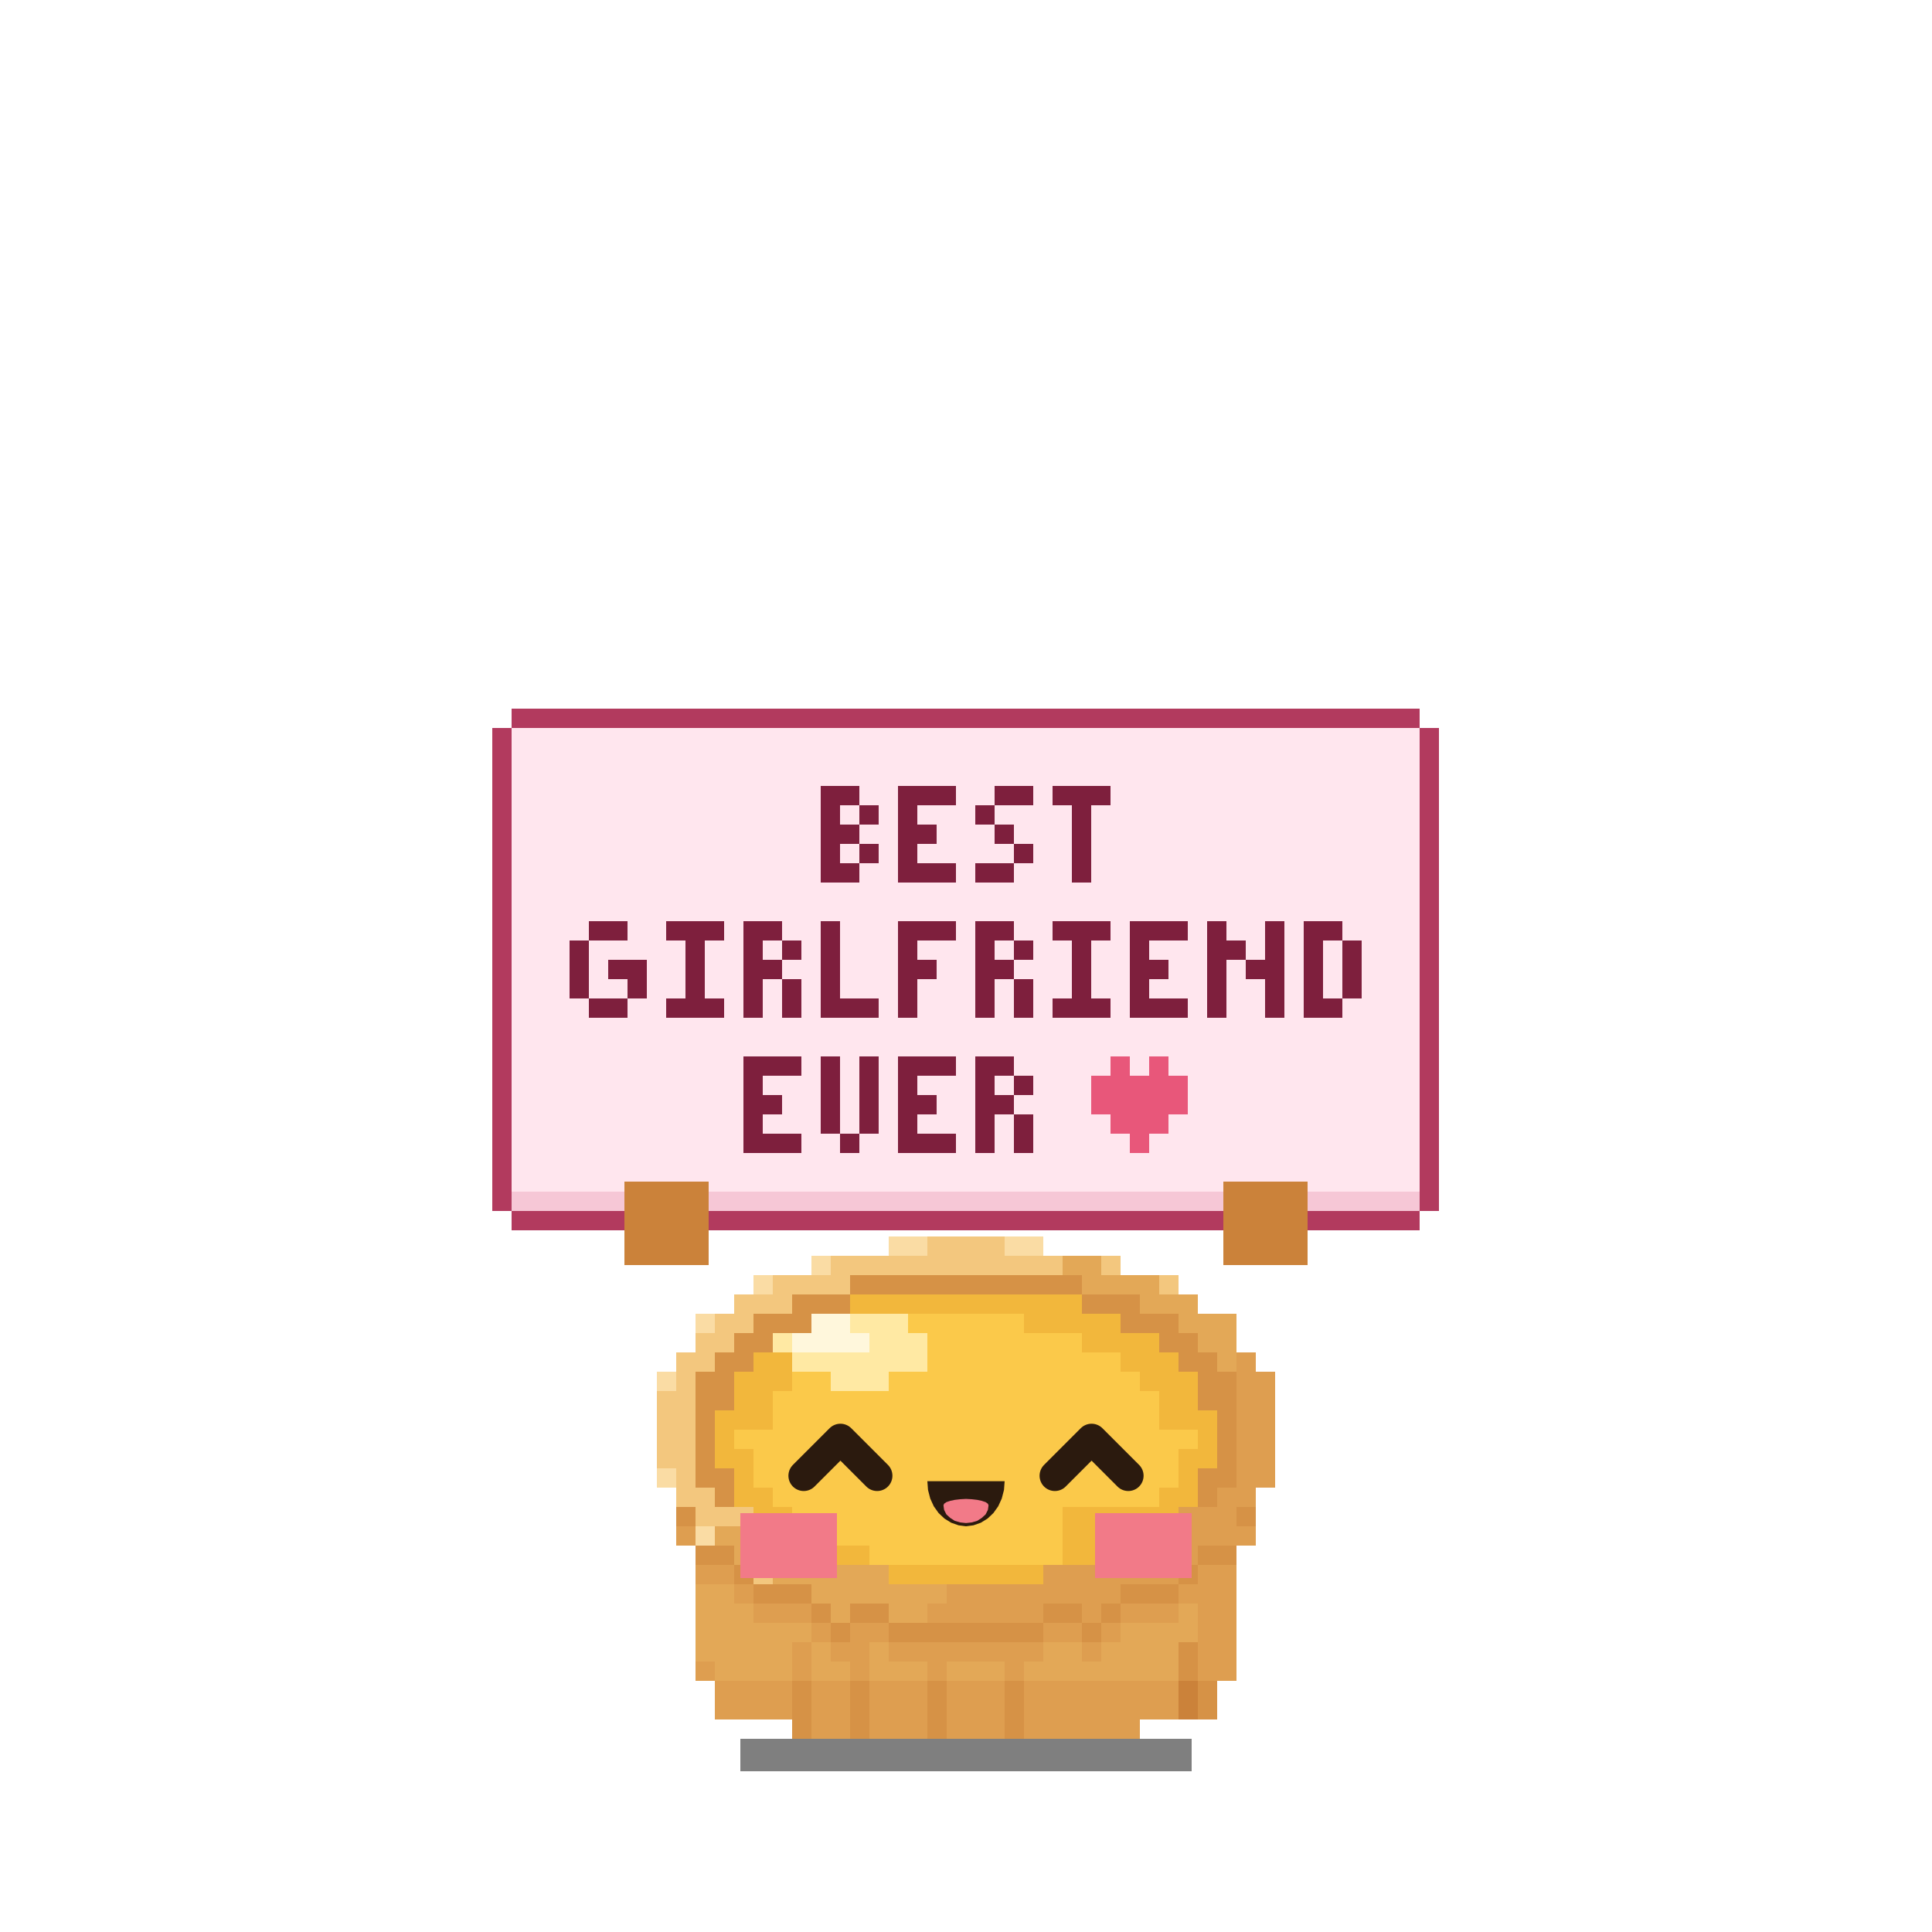
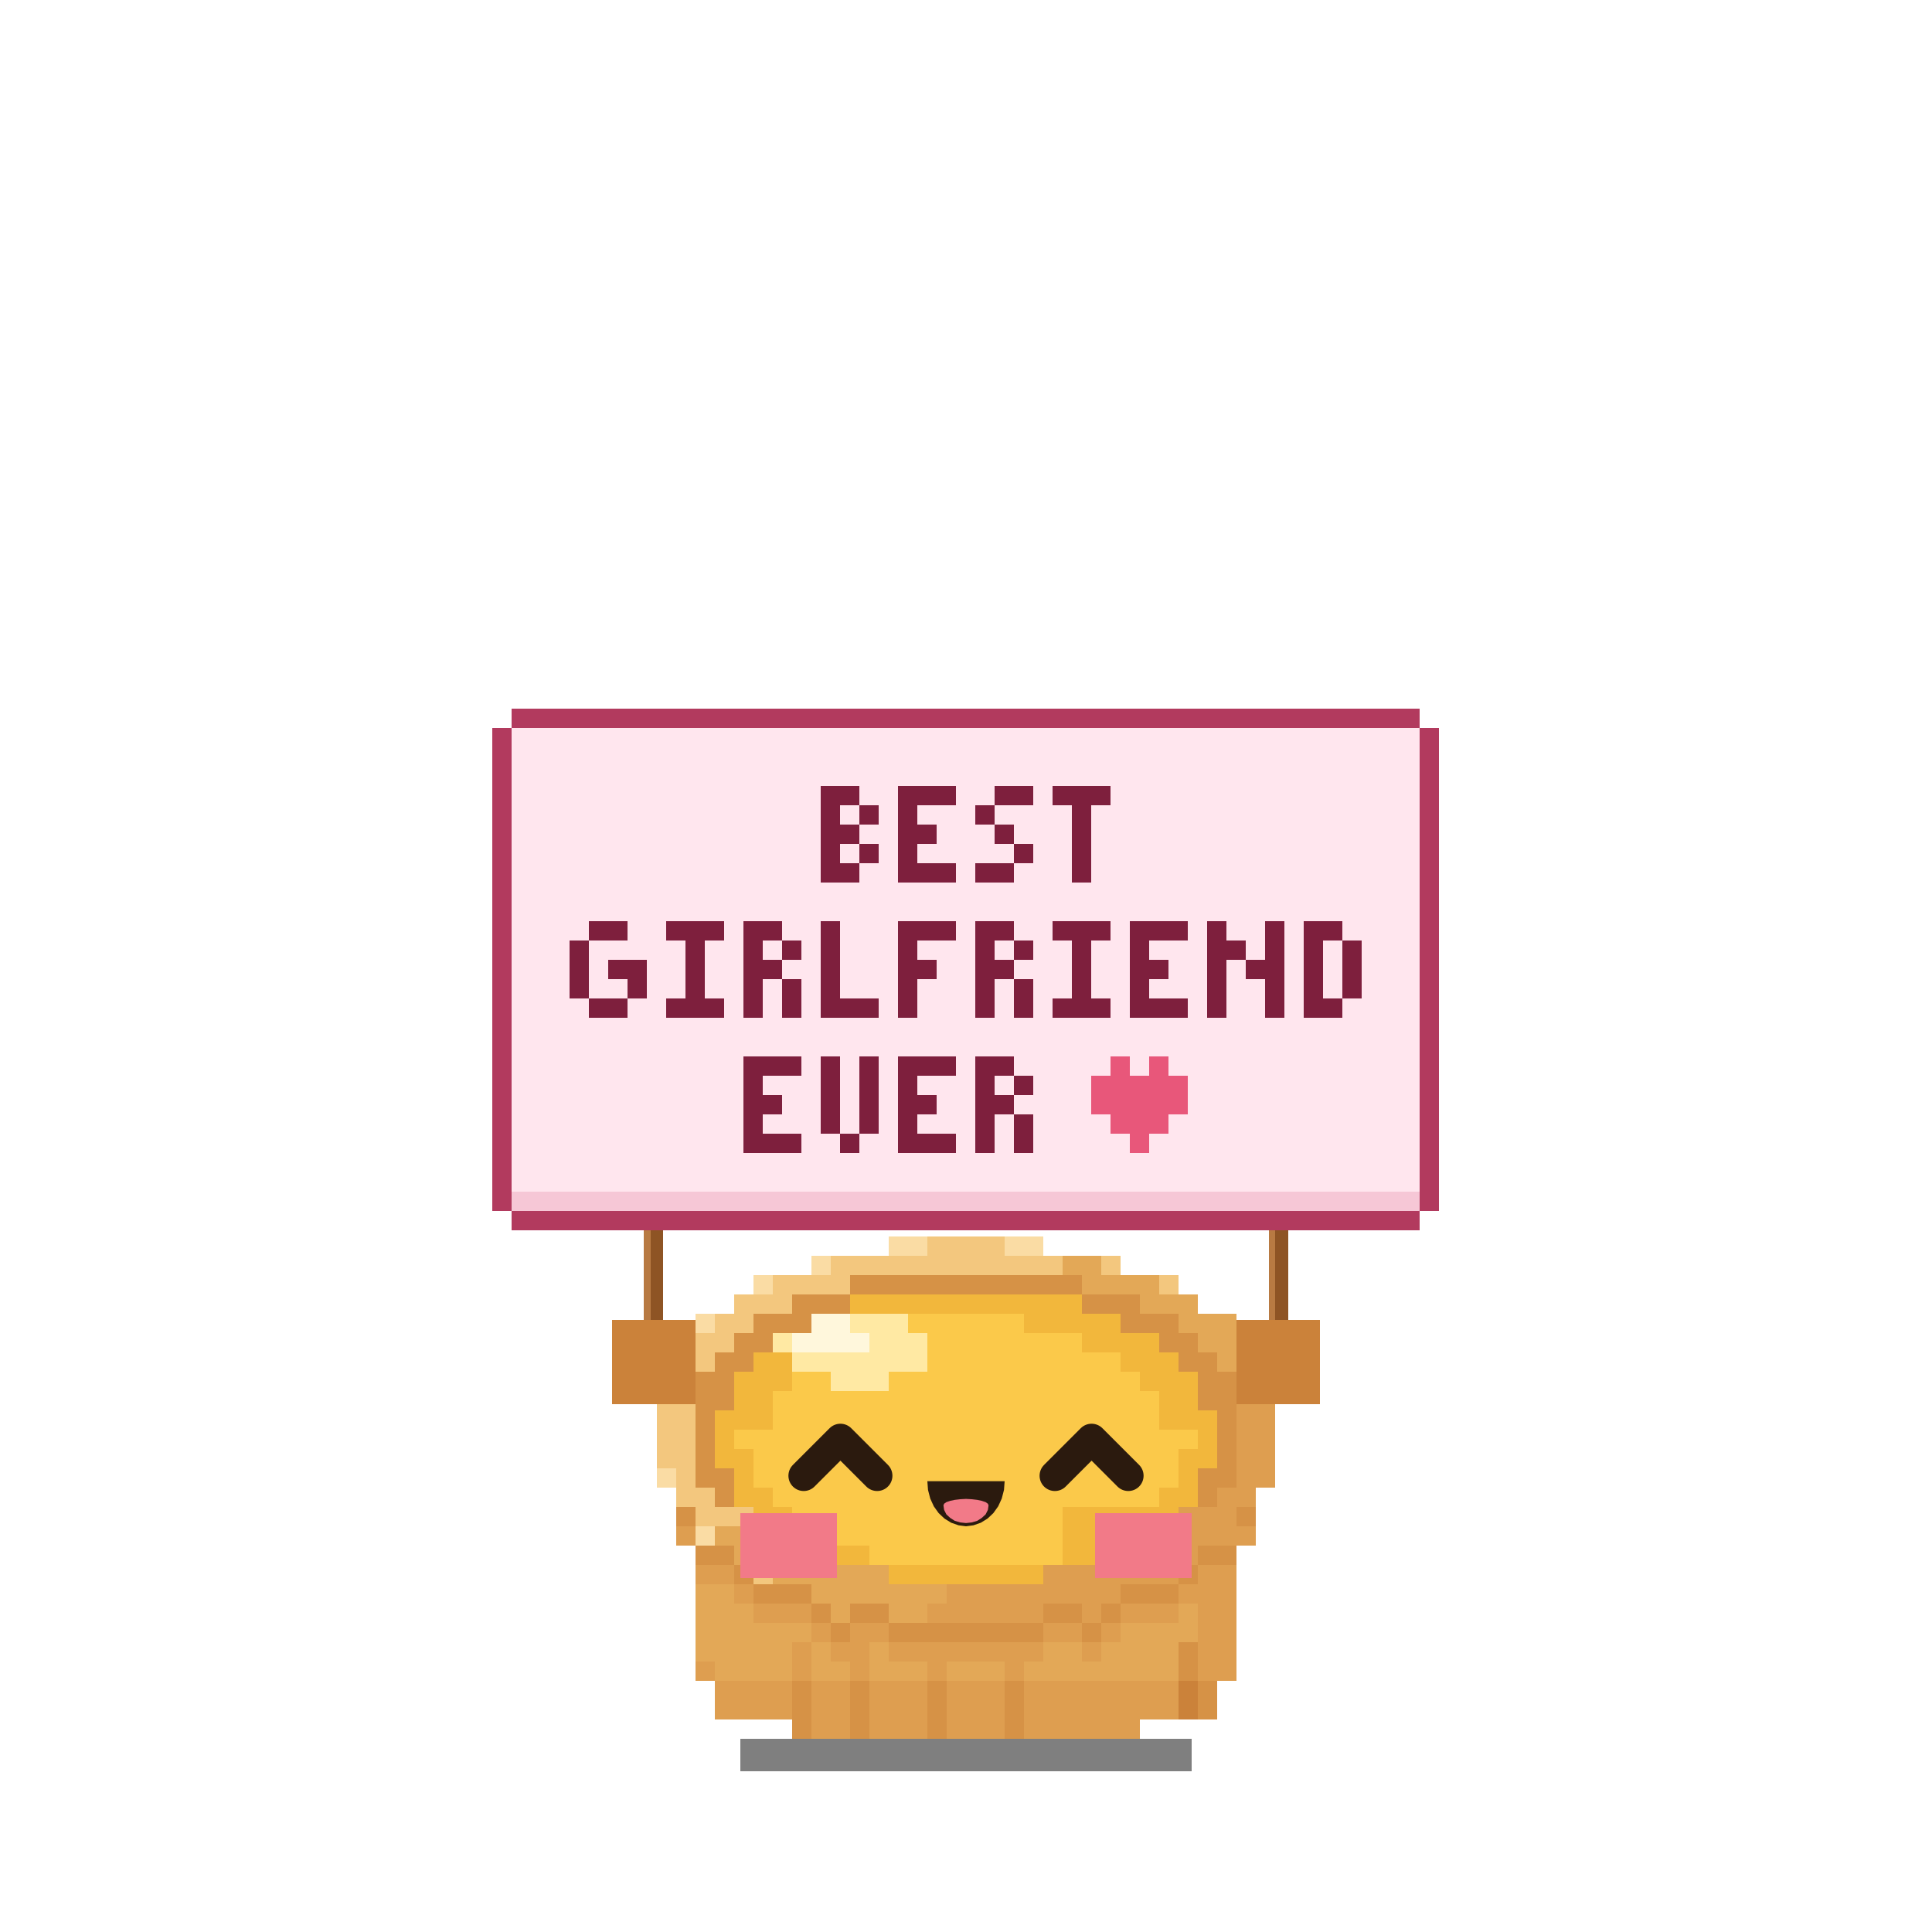
<svg xmlns="http://www.w3.org/2000/svg" viewBox="-20 -34 60 60" width="500" height="500" shape-rendering="crispEdges">
  <defs>
    <style>
      .rise { animation: sign-rise 0.55s ease-out both; }
+       .hands { animation: sign-hands 0.55s ease-out both; }
      .hold { transform-origin: 10px 4.2px; animation: sign-sway 2s 0.55s infinite ease-in-out; }
+       @keyframes sign-hands { 0% { transform: translateY(4.6px); } 70% { transform: translateY(-0.4px); } 100% { transform: translateY(0); } }
      .body { transform-origin: 10px 20px; animation: sign-bounce 1s infinite ease-in-out; }
      .shadow { transform-origin: 10px 20px; animation: sign-shadow 1s infinite ease-in-out; }
      @keyframes sign-rise {
      0% { transform: translateY(17.2px); }
      70% { transform: translateY(-1px); }
      100% { transform: translateY(0); }
      }
      @keyframes sign-sway {
      0%, 100% { transform: rotate(-2.5deg) translateY(0); }
      25% { transform: rotate(0deg) translateY(-0.6px); }
      50% { transform: rotate(2.5deg) translateY(0); }
      75% { transform: rotate(0deg) translateY(-0.6px); }
      }
      @keyframes sign-bounce { 0%, 100% { transform: scale(1, 1); } 50% { transform: scale(1.025, 0.975); } }
      @keyframes sign-shadow { 0%, 100% { transform: scaleX(1); } 50% { transform: scaleX(1.04); } }
      .ht1, .ht2, .ht3 { opacity: 0; }
      .ht1 { animation: sign-heart 2s 0.6s infinite ease-out; }
      .ht2 { animation: sign-heart 2s 1.25s infinite ease-out; }
      .ht3 { animation: sign-heart 2s 1.9s infinite ease-out; }
      @keyframes sign-heart {
      0% { opacity: 0; transform: translateY(1px); }
      15% { opacity: 1; }
      70% { opacity: 1; }
      100% { opacity: 0; transform: translateY(-6px); }
      }
    </style>
  </defs>
  <g class="shadow">
    <rect x="3" y="20" width="14" height="1" fill="#000" opacity="0.5" />
  </g>
  <g class="body">
    <g class="rise">
      <g class="hold">
+         <rect class="free" x="0" y="3.6" width="0.6" height="4.6" fill="#8E5424" />
+         <rect class="free" x="0" y="3.6" width="0.2" height="4.6" fill="#B87A42" />
+         <rect class="free" x="19.4" y="3.6" width="0.6" height="4.6" fill="#8E5424" />
+         <rect class="free" x="19.4" y="3.6" width="0.2" height="4.6" fill="#B87A42" />
        <g transform="translate(-4.7 -12) scale(0.6)">
          <rect x="1" y="0" width="47" height="1" fill="#B23A5E" />
          <rect x="0" y="1" width="1" height="1" fill="#B23A5E" />
          <rect x="1" y="1" width="47" height="1" fill="#FFE6EE" />
          <rect x="48" y="1" width="1" height="1" fill="#B23A5E" />
          <rect x="0" y="2" width="1" height="1" fill="#B23A5E" />
          <rect x="1" y="2" width="47" height="1" fill="#FFE6EE" />
          <rect x="48" y="2" width="1" height="1" fill="#B23A5E" />
          <rect x="0" y="3" width="1" height="1" fill="#B23A5E" />
          <rect x="1" y="3" width="47" height="1" fill="#FFE6EE" />
          <rect x="48" y="3" width="1" height="1" fill="#B23A5E" />
          <rect x="0" y="4" width="1" height="1" fill="#B23A5E" />
          <rect x="1" y="4" width="16" height="1" fill="#FFE6EE" />
          <rect x="17" y="4" width="2" height="1" fill="#7E1F3D" />
          <rect x="19" y="4" width="2" height="1" fill="#FFE6EE" />
          <rect x="21" y="4" width="3" height="1" fill="#7E1F3D" />
          <rect x="24" y="4" width="2" height="1" fill="#FFE6EE" />
          <rect x="26" y="4" width="2" height="1" fill="#7E1F3D" />
          <rect x="28" y="4" width="1" height="1" fill="#FFE6EE" />
          <rect x="29" y="4" width="3" height="1" fill="#7E1F3D" />
          <rect x="32" y="4" width="16" height="1" fill="#FFE6EE" />
          <rect x="48" y="4" width="1" height="1" fill="#B23A5E" />
          <rect x="0" y="5" width="1" height="1" fill="#B23A5E" />
          <rect x="1" y="5" width="16" height="1" fill="#FFE6EE" />
          <rect x="17" y="5" width="1" height="1" fill="#7E1F3D" />
          <rect x="18" y="5" width="1" height="1" fill="#FFE6EE" />
          <rect x="19" y="5" width="1" height="1" fill="#7E1F3D" />
          <rect x="20" y="5" width="1" height="1" fill="#FFE6EE" />
          <rect x="21" y="5" width="1" height="1" fill="#7E1F3D" />
          <rect x="22" y="5" width="3" height="1" fill="#FFE6EE" />
          <rect x="25" y="5" width="1" height="1" fill="#7E1F3D" />
          <rect x="26" y="5" width="4" height="1" fill="#FFE6EE" />
          <rect x="30" y="5" width="1" height="1" fill="#7E1F3D" />
          <rect x="31" y="5" width="17" height="1" fill="#FFE6EE" />
          <rect x="48" y="5" width="1" height="1" fill="#B23A5E" />
          <rect x="0" y="6" width="1" height="1" fill="#B23A5E" />
          <rect x="1" y="6" width="16" height="1" fill="#FFE6EE" />
          <rect x="17" y="6" width="2" height="1" fill="#7E1F3D" />
          <rect x="19" y="6" width="2" height="1" fill="#FFE6EE" />
          <rect x="21" y="6" width="2" height="1" fill="#7E1F3D" />
          <rect x="23" y="6" width="3" height="1" fill="#FFE6EE" />
          <rect x="26" y="6" width="1" height="1" fill="#7E1F3D" />
          <rect x="27" y="6" width="3" height="1" fill="#FFE6EE" />
          <rect x="30" y="6" width="1" height="1" fill="#7E1F3D" />
          <rect x="31" y="6" width="17" height="1" fill="#FFE6EE" />
          <rect x="48" y="6" width="1" height="1" fill="#B23A5E" />
          <rect x="0" y="7" width="1" height="1" fill="#B23A5E" />
          <rect x="1" y="7" width="16" height="1" fill="#FFE6EE" />
          <rect x="17" y="7" width="1" height="1" fill="#7E1F3D" />
          <rect x="18" y="7" width="1" height="1" fill="#FFE6EE" />
          <rect x="19" y="7" width="1" height="1" fill="#7E1F3D" />
          <rect x="20" y="7" width="1" height="1" fill="#FFE6EE" />
          <rect x="21" y="7" width="1" height="1" fill="#7E1F3D" />
          <rect x="22" y="7" width="5" height="1" fill="#FFE6EE" />
          <rect x="27" y="7" width="1" height="1" fill="#7E1F3D" />
          <rect x="28" y="7" width="2" height="1" fill="#FFE6EE" />
          <rect x="30" y="7" width="1" height="1" fill="#7E1F3D" />
          <rect x="31" y="7" width="17" height="1" fill="#FFE6EE" />
          <rect x="48" y="7" width="1" height="1" fill="#B23A5E" />
          <rect x="0" y="8" width="1" height="1" fill="#B23A5E" />
          <rect x="1" y="8" width="16" height="1" fill="#FFE6EE" />
          <rect x="17" y="8" width="2" height="1" fill="#7E1F3D" />
          <rect x="19" y="8" width="2" height="1" fill="#FFE6EE" />
          <rect x="21" y="8" width="3" height="1" fill="#7E1F3D" />
          <rect x="24" y="8" width="1" height="1" fill="#FFE6EE" />
          <rect x="25" y="8" width="2" height="1" fill="#7E1F3D" />
          <rect x="27" y="8" width="3" height="1" fill="#FFE6EE" />
          <rect x="30" y="8" width="1" height="1" fill="#7E1F3D" />
          <rect x="31" y="8" width="17" height="1" fill="#FFE6EE" />
          <rect x="48" y="8" width="1" height="1" fill="#B23A5E" />
          <rect x="0" y="9" width="1" height="1" fill="#B23A5E" />
          <rect x="1" y="9" width="47" height="1" fill="#FFE6EE" />
          <rect x="48" y="9" width="1" height="1" fill="#B23A5E" />
          <rect x="0" y="10" width="1" height="1" fill="#B23A5E" />
          <rect x="1" y="10" width="47" height="1" fill="#FFE6EE" />
          <rect x="48" y="10" width="1" height="1" fill="#B23A5E" />
          <rect x="0" y="11" width="1" height="1" fill="#B23A5E" />
          <rect x="1" y="11" width="4" height="1" fill="#FFE6EE" />
          <rect x="5" y="11" width="2" height="1" fill="#7E1F3D" />
          <rect x="7" y="11" width="2" height="1" fill="#FFE6EE" />
          <rect x="9" y="11" width="3" height="1" fill="#7E1F3D" />
          <rect x="12" y="11" width="1" height="1" fill="#FFE6EE" />
          <rect x="13" y="11" width="2" height="1" fill="#7E1F3D" />
          <rect x="15" y="11" width="2" height="1" fill="#FFE6EE" />
          <rect x="17" y="11" width="1" height="1" fill="#7E1F3D" />
          <rect x="18" y="11" width="3" height="1" fill="#FFE6EE" />
          <rect x="21" y="11" width="3" height="1" fill="#7E1F3D" />
          <rect x="24" y="11" width="1" height="1" fill="#FFE6EE" />
          <rect x="25" y="11" width="2" height="1" fill="#7E1F3D" />
          <rect x="27" y="11" width="2" height="1" fill="#FFE6EE" />
          <rect x="29" y="11" width="3" height="1" fill="#7E1F3D" />
          <rect x="32" y="11" width="1" height="1" fill="#FFE6EE" />
          <rect x="33" y="11" width="3" height="1" fill="#7E1F3D" />
          <rect x="36" y="11" width="1" height="1" fill="#FFE6EE" />
          <rect x="37" y="11" width="1" height="1" fill="#7E1F3D" />
          <rect x="38" y="11" width="2" height="1" fill="#FFE6EE" />
          <rect x="40" y="11" width="1" height="1" fill="#7E1F3D" />
          <rect x="41" y="11" width="1" height="1" fill="#FFE6EE" />
          <rect x="42" y="11" width="2" height="1" fill="#7E1F3D" />
          <rect x="44" y="11" width="4" height="1" fill="#FFE6EE" />
          <rect x="48" y="11" width="1" height="1" fill="#B23A5E" />
          <rect x="0" y="12" width="1" height="1" fill="#B23A5E" />
          <rect x="1" y="12" width="3" height="1" fill="#FFE6EE" />
          <rect x="4" y="12" width="1" height="1" fill="#7E1F3D" />
          <rect x="5" y="12" width="5" height="1" fill="#FFE6EE" />
          <rect x="10" y="12" width="1" height="1" fill="#7E1F3D" />
          <rect x="11" y="12" width="2" height="1" fill="#FFE6EE" />
          <rect x="13" y="12" width="1" height="1" fill="#7E1F3D" />
          <rect x="14" y="12" width="1" height="1" fill="#FFE6EE" />
          <rect x="15" y="12" width="1" height="1" fill="#7E1F3D" />
          <rect x="16" y="12" width="1" height="1" fill="#FFE6EE" />
          <rect x="17" y="12" width="1" height="1" fill="#7E1F3D" />
          <rect x="18" y="12" width="3" height="1" fill="#FFE6EE" />
          <rect x="21" y="12" width="1" height="1" fill="#7E1F3D" />
          <rect x="22" y="12" width="3" height="1" fill="#FFE6EE" />
          <rect x="25" y="12" width="1" height="1" fill="#7E1F3D" />
          <rect x="26" y="12" width="1" height="1" fill="#FFE6EE" />
          <rect x="27" y="12" width="1" height="1" fill="#7E1F3D" />
          <rect x="28" y="12" width="2" height="1" fill="#FFE6EE" />
          <rect x="30" y="12" width="1" height="1" fill="#7E1F3D" />
          <rect x="31" y="12" width="2" height="1" fill="#FFE6EE" />
          <rect x="33" y="12" width="1" height="1" fill="#7E1F3D" />
          <rect x="34" y="12" width="3" height="1" fill="#FFE6EE" />
          <rect x="37" y="12" width="2" height="1" fill="#7E1F3D" />
          <rect x="39" y="12" width="1" height="1" fill="#FFE6EE" />
          <rect x="40" y="12" width="1" height="1" fill="#7E1F3D" />
          <rect x="41" y="12" width="1" height="1" fill="#FFE6EE" />
          <rect x="42" y="12" width="1" height="1" fill="#7E1F3D" />
          <rect x="43" y="12" width="1" height="1" fill="#FFE6EE" />
          <rect x="44" y="12" width="1" height="1" fill="#7E1F3D" />
          <rect x="45" y="12" width="3" height="1" fill="#FFE6EE" />
          <rect x="48" y="12" width="1" height="1" fill="#B23A5E" />
          <rect x="0" y="13" width="1" height="1" fill="#B23A5E" />
          <rect x="1" y="13" width="3" height="1" fill="#FFE6EE" />
          <rect x="4" y="13" width="1" height="1" fill="#7E1F3D" />
          <rect x="5" y="13" width="1" height="1" fill="#FFE6EE" />
          <rect x="6" y="13" width="2" height="1" fill="#7E1F3D" />
          <rect x="8" y="13" width="2" height="1" fill="#FFE6EE" />
          <rect x="10" y="13" width="1" height="1" fill="#7E1F3D" />
          <rect x="11" y="13" width="2" height="1" fill="#FFE6EE" />
          <rect x="13" y="13" width="2" height="1" fill="#7E1F3D" />
          <rect x="15" y="13" width="2" height="1" fill="#FFE6EE" />
          <rect x="17" y="13" width="1" height="1" fill="#7E1F3D" />
          <rect x="18" y="13" width="3" height="1" fill="#FFE6EE" />
          <rect x="21" y="13" width="2" height="1" fill="#7E1F3D" />
          <rect x="23" y="13" width="2" height="1" fill="#FFE6EE" />
          <rect x="25" y="13" width="2" height="1" fill="#7E1F3D" />
          <rect x="27" y="13" width="3" height="1" fill="#FFE6EE" />
          <rect x="30" y="13" width="1" height="1" fill="#7E1F3D" />
          <rect x="31" y="13" width="2" height="1" fill="#FFE6EE" />
          <rect x="33" y="13" width="2" height="1" fill="#7E1F3D" />
          <rect x="35" y="13" width="2" height="1" fill="#FFE6EE" />
          <rect x="37" y="13" width="1" height="1" fill="#7E1F3D" />
          <rect x="38" y="13" width="1" height="1" fill="#FFE6EE" />
          <rect x="39" y="13" width="2" height="1" fill="#7E1F3D" />
          <rect x="41" y="13" width="1" height="1" fill="#FFE6EE" />
          <rect x="42" y="13" width="1" height="1" fill="#7E1F3D" />
          <rect x="43" y="13" width="1" height="1" fill="#FFE6EE" />
          <rect x="44" y="13" width="1" height="1" fill="#7E1F3D" />
          <rect x="45" y="13" width="3" height="1" fill="#FFE6EE" />
          <rect x="48" y="13" width="1" height="1" fill="#B23A5E" />
          <rect x="0" y="14" width="1" height="1" fill="#B23A5E" />
          <rect x="1" y="14" width="3" height="1" fill="#FFE6EE" />
          <rect x="4" y="14" width="1" height="1" fill="#7E1F3D" />
          <rect x="5" y="14" width="2" height="1" fill="#FFE6EE" />
          <rect x="7" y="14" width="1" height="1" fill="#7E1F3D" />
          <rect x="8" y="14" width="2" height="1" fill="#FFE6EE" />
          <rect x="10" y="14" width="1" height="1" fill="#7E1F3D" />
          <rect x="11" y="14" width="2" height="1" fill="#FFE6EE" />
          <rect x="13" y="14" width="1" height="1" fill="#7E1F3D" />
          <rect x="14" y="14" width="1" height="1" fill="#FFE6EE" />
          <rect x="15" y="14" width="1" height="1" fill="#7E1F3D" />
          <rect x="16" y="14" width="1" height="1" fill="#FFE6EE" />
          <rect x="17" y="14" width="1" height="1" fill="#7E1F3D" />
          <rect x="18" y="14" width="3" height="1" fill="#FFE6EE" />
          <rect x="21" y="14" width="1" height="1" fill="#7E1F3D" />
          <rect x="22" y="14" width="3" height="1" fill="#FFE6EE" />
          <rect x="25" y="14" width="1" height="1" fill="#7E1F3D" />
          <rect x="26" y="14" width="1" height="1" fill="#FFE6EE" />
          <rect x="27" y="14" width="1" height="1" fill="#7E1F3D" />
          <rect x="28" y="14" width="2" height="1" fill="#FFE6EE" />
          <rect x="30" y="14" width="1" height="1" fill="#7E1F3D" />
          <rect x="31" y="14" width="2" height="1" fill="#FFE6EE" />
          <rect x="33" y="14" width="1" height="1" fill="#7E1F3D" />
          <rect x="34" y="14" width="3" height="1" fill="#FFE6EE" />
          <rect x="37" y="14" width="1" height="1" fill="#7E1F3D" />
          <rect x="38" y="14" width="2" height="1" fill="#FFE6EE" />
          <rect x="40" y="14" width="1" height="1" fill="#7E1F3D" />
          <rect x="41" y="14" width="1" height="1" fill="#FFE6EE" />
          <rect x="42" y="14" width="1" height="1" fill="#7E1F3D" />
          <rect x="43" y="14" width="1" height="1" fill="#FFE6EE" />
          <rect x="44" y="14" width="1" height="1" fill="#7E1F3D" />
          <rect x="45" y="14" width="3" height="1" fill="#FFE6EE" />
          <rect x="48" y="14" width="1" height="1" fill="#B23A5E" />
          <rect x="0" y="15" width="1" height="1" fill="#B23A5E" />
          <rect x="1" y="15" width="4" height="1" fill="#FFE6EE" />
          <rect x="5" y="15" width="2" height="1" fill="#7E1F3D" />
          <rect x="7" y="15" width="2" height="1" fill="#FFE6EE" />
          <rect x="9" y="15" width="3" height="1" fill="#7E1F3D" />
          <rect x="12" y="15" width="1" height="1" fill="#FFE6EE" />
          <rect x="13" y="15" width="1" height="1" fill="#7E1F3D" />
          <rect x="14" y="15" width="1" height="1" fill="#FFE6EE" />
          <rect x="15" y="15" width="1" height="1" fill="#7E1F3D" />
          <rect x="16" y="15" width="1" height="1" fill="#FFE6EE" />
          <rect x="17" y="15" width="3" height="1" fill="#7E1F3D" />
          <rect x="20" y="15" width="1" height="1" fill="#FFE6EE" />
          <rect x="21" y="15" width="1" height="1" fill="#7E1F3D" />
          <rect x="22" y="15" width="3" height="1" fill="#FFE6EE" />
          <rect x="25" y="15" width="1" height="1" fill="#7E1F3D" />
          <rect x="26" y="15" width="1" height="1" fill="#FFE6EE" />
          <rect x="27" y="15" width="1" height="1" fill="#7E1F3D" />
          <rect x="28" y="15" width="1" height="1" fill="#FFE6EE" />
          <rect x="29" y="15" width="3" height="1" fill="#7E1F3D" />
          <rect x="32" y="15" width="1" height="1" fill="#FFE6EE" />
          <rect x="33" y="15" width="3" height="1" fill="#7E1F3D" />
          <rect x="36" y="15" width="1" height="1" fill="#FFE6EE" />
          <rect x="37" y="15" width="1" height="1" fill="#7E1F3D" />
          <rect x="38" y="15" width="2" height="1" fill="#FFE6EE" />
          <rect x="40" y="15" width="1" height="1" fill="#7E1F3D" />
          <rect x="41" y="15" width="1" height="1" fill="#FFE6EE" />
          <rect x="42" y="15" width="2" height="1" fill="#7E1F3D" />
          <rect x="44" y="15" width="4" height="1" fill="#FFE6EE" />
          <rect x="48" y="15" width="1" height="1" fill="#B23A5E" />
          <rect x="0" y="16" width="1" height="1" fill="#B23A5E" />
          <rect x="1" y="16" width="47" height="1" fill="#FFE6EE" />
          <rect x="48" y="16" width="1" height="1" fill="#B23A5E" />
          <rect x="0" y="17" width="1" height="1" fill="#B23A5E" />
          <rect x="1" y="17" width="47" height="1" fill="#FFE6EE" />
          <rect x="48" y="17" width="1" height="1" fill="#B23A5E" />
          <rect x="0" y="18" width="1" height="1" fill="#B23A5E" />
          <rect x="1" y="18" width="12" height="1" fill="#FFE6EE" />
          <rect x="13" y="18" width="3" height="1" fill="#7E1F3D" />
          <rect x="16" y="18" width="1" height="1" fill="#FFE6EE" />
          <rect x="17" y="18" width="1" height="1" fill="#7E1F3D" />
          <rect x="18" y="18" width="1" height="1" fill="#FFE6EE" />
          <rect x="19" y="18" width="1" height="1" fill="#7E1F3D" />
          <rect x="20" y="18" width="1" height="1" fill="#FFE6EE" />
          <rect x="21" y="18" width="3" height="1" fill="#7E1F3D" />
          <rect x="24" y="18" width="1" height="1" fill="#FFE6EE" />
          <rect x="25" y="18" width="2" height="1" fill="#7E1F3D" />
          <rect x="27" y="18" width="5" height="1" fill="#FFE6EE" />
          <rect x="32" y="18" width="1" height="1" fill="#E8577A" />
          <rect x="33" y="18" width="1" height="1" fill="#FFE6EE" />
          <rect x="34" y="18" width="1" height="1" fill="#E8577A" />
          <rect x="35" y="18" width="13" height="1" fill="#FFE6EE" />
          <rect x="48" y="18" width="1" height="1" fill="#B23A5E" />
          <rect x="0" y="19" width="1" height="1" fill="#B23A5E" />
          <rect x="1" y="19" width="12" height="1" fill="#FFE6EE" />
          <rect x="13" y="19" width="1" height="1" fill="#7E1F3D" />
          <rect x="14" y="19" width="3" height="1" fill="#FFE6EE" />
          <rect x="17" y="19" width="1" height="1" fill="#7E1F3D" />
          <rect x="18" y="19" width="1" height="1" fill="#FFE6EE" />
          <rect x="19" y="19" width="1" height="1" fill="#7E1F3D" />
          <rect x="20" y="19" width="1" height="1" fill="#FFE6EE" />
          <rect x="21" y="19" width="1" height="1" fill="#7E1F3D" />
          <rect x="22" y="19" width="3" height="1" fill="#FFE6EE" />
          <rect x="25" y="19" width="1" height="1" fill="#7E1F3D" />
          <rect x="26" y="19" width="1" height="1" fill="#FFE6EE" />
          <rect x="27" y="19" width="1" height="1" fill="#7E1F3D" />
          <rect x="28" y="19" width="3" height="1" fill="#FFE6EE" />
          <rect x="31" y="19" width="5" height="1" fill="#E8577A" />
          <rect x="36" y="19" width="12" height="1" fill="#FFE6EE" />
          <rect x="48" y="19" width="1" height="1" fill="#B23A5E" />
          <rect x="0" y="20" width="1" height="1" fill="#B23A5E" />
          <rect x="1" y="20" width="12" height="1" fill="#FFE6EE" />
          <rect x="13" y="20" width="2" height="1" fill="#7E1F3D" />
          <rect x="15" y="20" width="2" height="1" fill="#FFE6EE" />
          <rect x="17" y="20" width="1" height="1" fill="#7E1F3D" />
          <rect x="18" y="20" width="1" height="1" fill="#FFE6EE" />
          <rect x="19" y="20" width="1" height="1" fill="#7E1F3D" />
          <rect x="20" y="20" width="1" height="1" fill="#FFE6EE" />
          <rect x="21" y="20" width="2" height="1" fill="#7E1F3D" />
          <rect x="23" y="20" width="2" height="1" fill="#FFE6EE" />
          <rect x="25" y="20" width="2" height="1" fill="#7E1F3D" />
          <rect x="27" y="20" width="4" height="1" fill="#FFE6EE" />
          <rect x="31" y="20" width="5" height="1" fill="#E8577A" />
          <rect x="36" y="20" width="12" height="1" fill="#FFE6EE" />
          <rect x="48" y="20" width="1" height="1" fill="#B23A5E" />
          <rect x="0" y="21" width="1" height="1" fill="#B23A5E" />
          <rect x="1" y="21" width="12" height="1" fill="#FFE6EE" />
          <rect x="13" y="21" width="1" height="1" fill="#7E1F3D" />
          <rect x="14" y="21" width="3" height="1" fill="#FFE6EE" />
          <rect x="17" y="21" width="1" height="1" fill="#7E1F3D" />
          <rect x="18" y="21" width="1" height="1" fill="#FFE6EE" />
          <rect x="19" y="21" width="1" height="1" fill="#7E1F3D" />
          <rect x="20" y="21" width="1" height="1" fill="#FFE6EE" />
          <rect x="21" y="21" width="1" height="1" fill="#7E1F3D" />
          <rect x="22" y="21" width="3" height="1" fill="#FFE6EE" />
          <rect x="25" y="21" width="1" height="1" fill="#7E1F3D" />
          <rect x="26" y="21" width="1" height="1" fill="#FFE6EE" />
          <rect x="27" y="21" width="1" height="1" fill="#7E1F3D" />
          <rect x="28" y="21" width="4" height="1" fill="#FFE6EE" />
          <rect x="32" y="21" width="3" height="1" fill="#E8577A" />
          <rect x="35" y="21" width="13" height="1" fill="#FFE6EE" />
          <rect x="48" y="21" width="1" height="1" fill="#B23A5E" />
          <rect x="0" y="22" width="1" height="1" fill="#B23A5E" />
          <rect x="1" y="22" width="12" height="1" fill="#FFE6EE" />
          <rect x="13" y="22" width="3" height="1" fill="#7E1F3D" />
          <rect x="16" y="22" width="2" height="1" fill="#FFE6EE" />
          <rect x="18" y="22" width="1" height="1" fill="#7E1F3D" />
          <rect x="19" y="22" width="2" height="1" fill="#FFE6EE" />
          <rect x="21" y="22" width="3" height="1" fill="#7E1F3D" />
          <rect x="24" y="22" width="1" height="1" fill="#FFE6EE" />
          <rect x="25" y="22" width="1" height="1" fill="#7E1F3D" />
          <rect x="26" y="22" width="1" height="1" fill="#FFE6EE" />
          <rect x="27" y="22" width="1" height="1" fill="#7E1F3D" />
          <rect x="28" y="22" width="5" height="1" fill="#FFE6EE" />
          <rect x="33" y="22" width="1" height="1" fill="#E8577A" />
          <rect x="34" y="22" width="14" height="1" fill="#FFE6EE" />
          <rect x="48" y="22" width="1" height="1" fill="#B23A5E" />
          <rect x="0" y="23" width="1" height="1" fill="#B23A5E" />
          <rect x="1" y="23" width="47" height="1" fill="#FFE6EE" />
          <rect x="48" y="23" width="1" height="1" fill="#B23A5E" />
          <rect x="0" y="24" width="1" height="1" fill="#B23A5E" />
          <rect x="1" y="24" width="47" height="1" fill="#FFE6EE" />
          <rect x="48" y="24" width="1" height="1" fill="#B23A5E" />
          <rect x="0" y="25" width="1" height="1" fill="#B23A5E" />
          <rect x="1" y="25" width="47" height="1" fill="#F6C7D6" />
          <rect x="48" y="25" width="1" height="1" fill="#B23A5E" />
          <rect x="1" y="26" width="47" height="1" fill="#B23A5E" />
        </g>
-         <rect class="free" x="-0.6" y="2.7" width="2.6" height="2.6" fill="#CB823A" />
-         <rect class="free" x="18" y="2.7" width="2.6" height="2.6" fill="#CB823A" />
      </g>
    </g>
    <g id="tart" transform="translate(0.4 4.4) scale(0.6)">
      <rect x="12" y="0" width="8" height="2" fill="#FADCA4" />
      <rect x="8" y="1" width="16" height="2" fill="#F3C77E" />
      <rect x="5" y="2" width="22" height="2" fill="#D69246" />
      <rect x="4" y="3" width="24" height="2" fill="#F2B73C" />
      <rect x="2" y="4" width="28" height="2" fill="#D69246" />
      <rect x="2" y="5" width="28" height="2" fill="#FBC94A" />
      <rect x="1" y="6" width="30" height="2" fill="#FBC94A" />
      <rect x="0" y="7" width="32" height="2" fill="#FBC94A" />
      <rect x="0" y="8" width="32" height="2" fill="#FBC94A" />
      <rect x="0" y="9" width="32" height="2" fill="#FBC94A" />
      <rect x="0" y="10" width="32" height="2" fill="#FBC94A" />
      <rect x="0" y="11" width="32" height="2" fill="#FBC94A" />
      <rect x="1" y="12" width="30" height="2" fill="#FBC94A" />
      <rect x="1" y="13" width="30" height="2" fill="#FBC94A" />
      <rect x="1" y="14" width="30" height="2" fill="#FBC94A" />
      <rect x="2" y="15" width="28" height="2" fill="#FBC94A" />
      <rect x="2" y="16" width="28" height="2" fill="#FBC94A" />
      <rect x="2" y="17" width="28" height="2" fill="#DE9E50" />
      <rect x="2" y="18" width="28" height="2" fill="#DE9E50" />
      <rect x="2" y="19" width="28" height="2" fill="#DE9E50" />
      <rect x="2" y="20" width="28" height="2" fill="#E3A857" />
      <rect x="2" y="21" width="28" height="2" fill="#DE9E50" />
      <rect x="3" y="22" width="26" height="2" fill="#E3A857" />
      <rect x="3" y="23" width="26" height="2" fill="#DE9E50" />
      <rect x="7" y="24" width="18" height="2" fill="#DE9E50" />
      <rect x="12" y="0" width="8" height="1" fill="#FADCA4" />
      <rect x="8" y="1" width="16" height="1" fill="#F3C77E" />
      <rect x="5" y="2" width="22" height="1" fill="#D69246" />
      <rect x="4" y="3" width="24" height="1" fill="#F2B73C" />
      <rect x="2" y="4" width="28" height="1" fill="#D69246" />
      <rect x="2" y="5" width="28" height="1" fill="#FBC94A" />
      <rect x="1" y="6" width="30" height="1" fill="#FBC94A" />
      <rect x="0" y="7" width="32" height="1" fill="#FBC94A" />
      <rect x="0" y="8" width="32" height="1" fill="#FBC94A" />
      <rect x="0" y="9" width="32" height="1" fill="#FBC94A" />
      <rect x="0" y="10" width="32" height="1" fill="#FBC94A" />
      <rect x="0" y="11" width="32" height="1" fill="#FBC94A" />
      <rect x="0" y="12" width="32" height="1" fill="#FBC94A" />
      <rect x="1" y="13" width="30" height="1" fill="#FBC94A" />
      <rect x="1" y="14" width="30" height="1" fill="#FBC94A" />
      <rect x="1" y="15" width="30" height="1" fill="#FBC94A" />
      <rect x="2" y="16" width="28" height="1" fill="#FBC94A" />
      <rect x="2" y="17" width="28" height="1" fill="#DE9E50" />
      <rect x="2" y="18" width="28" height="1" fill="#DE9E50" />
      <rect x="2" y="19" width="28" height="1" fill="#DE9E50" />
      <rect x="2" y="20" width="28" height="1" fill="#E3A857" />
      <rect x="2" y="21" width="28" height="1" fill="#DE9E50" />
      <rect x="2" y="22" width="28" height="1" fill="#E3A857" />
      <rect x="3" y="23" width="26" height="1" fill="#DE9E50" />
      <rect x="3" y="24" width="26" height="1" fill="#DE9E50" />
      <rect x="7" y="25" width="18" height="1" fill="#DE9E50" />
      <rect x="12" y="0" width="2" height="1" fill="#FADCA4" />
      <rect x="14" y="0" width="4" height="1" fill="#F3C77E" />
      <rect x="18" y="0" width="2" height="1" fill="#FADCA4" />
      <rect x="8" y="1" width="1" height="1" fill="#FADCA4" />
      <rect x="9" y="1" width="12" height="1" fill="#F3C77E" />
      <rect x="21" y="1" width="2" height="1" fill="#E3A857" />
      <rect x="23" y="1" width="1" height="1" fill="#F3C77E" />
      <rect x="5" y="2" width="1" height="1" fill="#FADCA4" />
      <rect x="6" y="2" width="4" height="1" fill="#F3C77E" />
      <rect x="10" y="2" width="12" height="1" fill="#D69246" />
      <rect x="22" y="2" width="4" height="1" fill="#E3A857" />
      <rect x="26" y="2" width="1" height="1" fill="#F3C77E" />
      <rect x="4" y="3" width="3" height="1" fill="#F3C77E" />
      <rect x="7" y="3" width="3" height="1" fill="#D69246" />
      <rect x="10" y="3" width="12" height="1" fill="#F2B73C" />
      <rect x="22" y="3" width="3" height="1" fill="#D69246" />
      <rect x="25" y="3" width="3" height="1" fill="#E3A857" />
      <rect x="2" y="4" width="1" height="1" fill="#FADCA4" />
      <rect x="3" y="4" width="2" height="1" fill="#F3C77E" />
      <rect x="5" y="4" width="3" height="1" fill="#D69246" />
      <rect x="8" y="4" width="2" height="1" fill="#FFF7DC" />
      <rect x="10" y="4" width="3" height="1" fill="#FFE9A3" />
      <rect x="13" y="4" width="6" height="1" fill="#FBC94A" />
      <rect x="19" y="4" width="5" height="1" fill="#F2B73C" />
      <rect x="24" y="4" width="3" height="1" fill="#D69246" />
      <rect x="27" y="4" width="3" height="1" fill="#E3A857" />
      <rect x="2" y="5" width="2" height="1" fill="#F3C77E" />
      <rect x="4" y="5" width="2" height="1" fill="#D69246" />
      <rect x="6" y="5" width="1" height="1" fill="#FFE9A3" />
      <rect x="7" y="5" width="4" height="1" fill="#FFF7DC" />
      <rect x="11" y="5" width="3" height="1" fill="#FFE9A3" />
      <rect x="14" y="5" width="8" height="1" fill="#FBC94A" />
      <rect x="22" y="5" width="4" height="1" fill="#F2B73C" />
      <rect x="26" y="5" width="2" height="1" fill="#D69246" />
      <rect x="28" y="5" width="2" height="1" fill="#E3A857" />
      <rect x="1" y="6" width="2" height="1" fill="#F3C77E" />
      <rect x="3" y="6" width="2" height="1" fill="#D69246" />
      <rect x="5" y="6" width="2" height="1" fill="#F2B73C" />
      <rect x="7" y="6" width="7" height="1" fill="#FFE9A3" />
      <rect x="14" y="6" width="10" height="1" fill="#FBC94A" />
      <rect x="24" y="6" width="3" height="1" fill="#F2B73C" />
      <rect x="27" y="6" width="2" height="1" fill="#D69246" />
      <rect x="29" y="6" width="1" height="1" fill="#E3A857" />
      <rect x="30" y="6" width="1" height="1" fill="#DE9E50" />
      <rect x="0" y="7" width="1" height="1" fill="#FADCA4" />
      <rect x="1" y="7" width="1" height="1" fill="#F3C77E" />
      <rect x="2" y="7" width="2" height="1" fill="#D69246" />
      <rect x="4" y="7" width="3" height="1" fill="#F2B73C" />
      <rect x="7" y="7" width="2" height="1" fill="#FBC94A" />
      <rect x="9" y="7" width="3" height="1" fill="#FFE9A3" />
      <rect x="12" y="7" width="13" height="1" fill="#FBC94A" />
      <rect x="25" y="7" width="3" height="1" fill="#F2B73C" />
      <rect x="28" y="7" width="2" height="1" fill="#D69246" />
      <rect x="30" y="7" width="2" height="1" fill="#DE9E50" />
      <rect x="0" y="8" width="2" height="1" fill="#F3C77E" />
      <rect x="2" y="8" width="2" height="1" fill="#D69246" />
      <rect x="4" y="8" width="2" height="1" fill="#F2B73C" />
      <rect x="6" y="8" width="20" height="1" fill="#FBC94A" />
      <rect x="26" y="8" width="2" height="1" fill="#F2B73C" />
      <rect x="28" y="8" width="2" height="1" fill="#D69246" />
      <rect x="30" y="8" width="2" height="1" fill="#DE9E50" />
      <rect x="0" y="9" width="2" height="1" fill="#F3C77E" />
      <rect x="2" y="9" width="1" height="1" fill="#D69246" />
      <rect x="3" y="9" width="3" height="1" fill="#F2B73C" />
      <rect x="6" y="9" width="20" height="1" fill="#FBC94A" />
      <rect x="26" y="9" width="3" height="1" fill="#F2B73C" />
      <rect x="29" y="9" width="1" height="1" fill="#D69246" />
      <rect x="30" y="9" width="2" height="1" fill="#DE9E50" />
      <rect x="0" y="10" width="2" height="1" fill="#F3C77E" />
      <rect x="2" y="10" width="1" height="1" fill="#D69246" />
      <rect x="3" y="10" width="1" height="1" fill="#F2B73C" />
      <rect x="4" y="10" width="24" height="1" fill="#FBC94A" />
      <rect x="28" y="10" width="1" height="1" fill="#F2B73C" />
      <rect x="29" y="10" width="1" height="1" fill="#D69246" />
      <rect x="30" y="10" width="2" height="1" fill="#DE9E50" />
      <rect x="0" y="11" width="2" height="1" fill="#F3C77E" />
      <rect x="2" y="11" width="1" height="1" fill="#D69246" />
      <rect x="3" y="11" width="2" height="1" fill="#F2B73C" />
      <rect x="5" y="11" width="22" height="1" fill="#FBC94A" />
      <rect x="27" y="11" width="2" height="1" fill="#F2B73C" />
      <rect x="29" y="11" width="1" height="1" fill="#D69246" />
      <rect x="30" y="11" width="2" height="1" fill="#DE9E50" />
      <rect x="0" y="12" width="1" height="1" fill="#FADCA4" />
      <rect x="1" y="12" width="1" height="1" fill="#F3C77E" />
      <rect x="2" y="12" width="2" height="1" fill="#D69246" />
      <rect x="4" y="12" width="1" height="1" fill="#F2B73C" />
      <rect x="5" y="12" width="22" height="1" fill="#FBC94A" />
      <rect x="27" y="12" width="1" height="1" fill="#F2B73C" />
      <rect x="28" y="12" width="2" height="1" fill="#D69246" />
      <rect x="30" y="12" width="2" height="1" fill="#DE9E50" />
      <rect x="1" y="13" width="2" height="1" fill="#F3C77E" />
      <rect x="3" y="13" width="1" height="1" fill="#D69246" />
      <rect x="4" y="13" width="2" height="1" fill="#F2B73C" />
      <rect x="6" y="13" width="20" height="1" fill="#FBC94A" />
      <rect x="26" y="13" width="2" height="1" fill="#F2B73C" />
      <rect x="28" y="13" width="1" height="1" fill="#D69246" />
      <rect x="29" y="13" width="2" height="1" fill="#DE9E50" />
      <rect x="1" y="14" width="1" height="1" fill="#D69246" />
      <rect x="2" y="14" width="3" height="1" fill="#F3C77E" />
      <rect x="5" y="14" width="2" height="1" fill="#F2B73C" />
      <rect x="7" y="14" width="14" height="1" fill="#FBC94A" />
      <rect x="21" y="14" width="6" height="1" fill="#F2B73C" />
      <rect x="27" y="14" width="3" height="1" fill="#DE9E50" />
      <rect x="30" y="14" width="1" height="1" fill="#D69246" />
      <rect x="1" y="15" width="1" height="1" fill="#DE9E50" />
      <rect x="2" y="15" width="1" height="1" fill="#FADCA4" />
      <rect x="3" y="15" width="4" height="1" fill="#E3A857" />
      <rect x="7" y="15" width="2" height="1" fill="#F2B73C" />
      <rect x="9" y="15" width="12" height="1" fill="#FBC94A" />
      <rect x="21" y="15" width="4" height="1" fill="#F2B73C" />
      <rect x="25" y="15" width="6" height="1" fill="#DE9E50" />
      <rect x="2" y="16" width="2" height="1" fill="#D69246" />
      <rect x="4" y="16" width="5" height="1" fill="#E3A857" />
      <rect x="9" y="16" width="2" height="1" fill="#F2B73C" />
      <rect x="11" y="16" width="10" height="1" fill="#FBC94A" />
      <rect x="21" y="16" width="2" height="1" fill="#F2B73C" />
      <rect x="23" y="16" width="5" height="1" fill="#DE9E50" />
      <rect x="28" y="16" width="2" height="1" fill="#D69246" />
      <rect x="2" y="17" width="2" height="1" fill="#DE9E50" />
      <rect x="4" y="17" width="1" height="1" fill="#D69246" />
      <rect x="5" y="17" width="1" height="1" fill="#F3C77E" />
      <rect x="6" y="17" width="6" height="1" fill="#E3A857" />
      <rect x="12" y="17" width="8" height="1" fill="#F2B73C" />
      <rect x="20" y="17" width="7" height="1" fill="#DE9E50" />
      <rect x="27" y="17" width="1" height="1" fill="#D69246" />
      <rect x="28" y="17" width="2" height="1" fill="#DE9E50" />
      <rect x="2" y="18" width="2" height="1" fill="#E3A857" />
      <rect x="4" y="18" width="1" height="1" fill="#DE9E50" />
      <rect x="5" y="18" width="3" height="1" fill="#D69246" />
      <rect x="8" y="18" width="7" height="1" fill="#E3A857" />
      <rect x="15" y="18" width="9" height="1" fill="#DE9E50" />
      <rect x="24" y="18" width="3" height="1" fill="#D69246" />
      <rect x="27" y="18" width="3" height="1" fill="#DE9E50" />
      <rect x="2" y="19" width="3" height="1" fill="#E3A857" />
      <rect x="5" y="19" width="3" height="1" fill="#DE9E50" />
      <rect x="8" y="19" width="1" height="1" fill="#D69246" />
      <rect x="9" y="19" width="1" height="1" fill="#E3A857" />
      <rect x="10" y="19" width="2" height="1" fill="#D69246" />
      <rect x="12" y="19" width="2" height="1" fill="#E3A857" />
      <rect x="14" y="19" width="6" height="1" fill="#DE9E50" />
      <rect x="20" y="19" width="2" height="1" fill="#D69246" />
      <rect x="22" y="19" width="1" height="1" fill="#DE9E50" />
      <rect x="23" y="19" width="1" height="1" fill="#D69246" />
      <rect x="24" y="19" width="3" height="1" fill="#DE9E50" />
      <rect x="27" y="19" width="1" height="1" fill="#E3A857" />
      <rect x="28" y="19" width="2" height="1" fill="#DE9E50" />
      <rect x="2" y="20" width="6" height="1" fill="#E3A857" />
      <rect x="8" y="20" width="1" height="1" fill="#DE9E50" />
      <rect x="9" y="20" width="1" height="1" fill="#D69246" />
      <rect x="10" y="20" width="2" height="1" fill="#DE9E50" />
      <rect x="12" y="20" width="8" height="1" fill="#D69246" />
      <rect x="20" y="20" width="2" height="1" fill="#DE9E50" />
      <rect x="22" y="20" width="1" height="1" fill="#D69246" />
      <rect x="23" y="20" width="1" height="1" fill="#DE9E50" />
      <rect x="24" y="20" width="4" height="1" fill="#E3A857" />
      <rect x="28" y="20" width="2" height="1" fill="#DE9E50" />
      <rect x="2" y="21" width="5" height="1" fill="#E3A857" />
      <rect x="7" y="21" width="1" height="1" fill="#DE9E50" />
      <rect x="8" y="21" width="1" height="1" fill="#E3A857" />
      <rect x="9" y="21" width="2" height="1" fill="#DE9E50" />
      <rect x="11" y="21" width="1" height="1" fill="#E3A857" />
      <rect x="12" y="21" width="8" height="1" fill="#DE9E50" />
      <rect x="20" y="21" width="2" height="1" fill="#E3A857" />
      <rect x="22" y="21" width="1" height="1" fill="#DE9E50" />
      <rect x="23" y="21" width="4" height="1" fill="#E3A857" />
      <rect x="27" y="21" width="1" height="1" fill="#D69246" />
      <rect x="28" y="21" width="2" height="1" fill="#DE9E50" />
      <rect x="2" y="22" width="1" height="1" fill="#DE9E50" />
      <rect x="3" y="22" width="4" height="1" fill="#E3A857" />
      <rect x="7" y="22" width="1" height="1" fill="#DE9E50" />
      <rect x="8" y="22" width="2" height="1" fill="#E3A857" />
      <rect x="10" y="22" width="1" height="1" fill="#DE9E50" />
      <rect x="11" y="22" width="3" height="1" fill="#E3A857" />
      <rect x="14" y="22" width="1" height="1" fill="#DE9E50" />
      <rect x="15" y="22" width="3" height="1" fill="#E3A857" />
      <rect x="18" y="22" width="1" height="1" fill="#DE9E50" />
      <rect x="19" y="22" width="8" height="1" fill="#E3A857" />
      <rect x="27" y="22" width="1" height="1" fill="#D69246" />
      <rect x="28" y="22" width="2" height="1" fill="#DE9E50" />
      <rect x="3" y="23" width="4" height="1" fill="#DE9E50" />
      <rect x="7" y="23" width="1" height="1" fill="#D69246" />
      <rect x="8" y="23" width="2" height="1" fill="#DE9E50" />
      <rect x="10" y="23" width="1" height="1" fill="#D69246" />
      <rect x="11" y="23" width="3" height="1" fill="#DE9E50" />
      <rect x="14" y="23" width="1" height="1" fill="#D69246" />
      <rect x="15" y="23" width="3" height="1" fill="#DE9E50" />
      <rect x="18" y="23" width="1" height="1" fill="#D69246" />
      <rect x="19" y="23" width="8" height="1" fill="#DE9E50" />
      <rect x="27" y="23" width="1" height="1" fill="#CB823A" />
      <rect x="28" y="23" width="1" height="1" fill="#D69246" />
      <rect x="3" y="24" width="4" height="1" fill="#DE9E50" />
      <rect x="7" y="24" width="1" height="1" fill="#D69246" />
      <rect x="8" y="24" width="2" height="1" fill="#DE9E50" />
      <rect x="10" y="24" width="1" height="1" fill="#D69246" />
      <rect x="11" y="24" width="3" height="1" fill="#DE9E50" />
      <rect x="14" y="24" width="1" height="1" fill="#D69246" />
      <rect x="15" y="24" width="3" height="1" fill="#DE9E50" />
      <rect x="18" y="24" width="1" height="1" fill="#D69246" />
      <rect x="19" y="24" width="8" height="1" fill="#DE9E50" />
      <rect x="27" y="24" width="1" height="1" fill="#CB823A" />
      <rect x="28" y="24" width="1" height="1" fill="#D69246" />
      <rect x="7" y="25" width="1" height="1" fill="#D69246" />
      <rect x="8" y="25" width="2" height="1" fill="#DE9E50" />
      <rect x="10" y="25" width="1" height="1" fill="#D69246" />
      <rect x="11" y="25" width="3" height="1" fill="#DE9E50" />
      <rect x="14" y="25" width="1" height="1" fill="#D69246" />
      <rect x="15" y="25" width="3" height="1" fill="#DE9E50" />
      <rect x="18" y="25" width="1" height="1" fill="#D69246" />
      <rect x="19" y="25" width="6" height="1" fill="#DE9E50" />
    </g>
    <rect x="3" y="13" width="3" height="2" fill="#F27A88" />
    <rect x="14" y="13" width="3" height="2" fill="#F27A88" />
    <g fill="none" stroke="#2B1A0E" stroke-width="0.95" stroke-linecap="round" stroke-linejoin="round" shape-rendering="geometricPrecision">
      <polyline class="free" points="4.96,11.83 6.1,10.69 7.24,11.83" />
      <polyline class="free" points="12.76,11.83 13.9,10.69 15.04,11.83" />
    </g>
    <g shape-rendering="geometricPrecision" stroke="none">
      <polyline class="free" fill="#2B1A0E" points="11.2,12 11.18,12.27 11.11,12.54 11,12.78 10.85,12.99 10.67,13.16 10.46,13.29 10.23,13.37 10,13.4 9.77,13.37 9.54,13.29 9.33,13.16 9.15,12.99 9,12.78 8.89,12.54 8.82,12.27 8.8,12" />
      <polyline class="free" fill="#F27A88" points="10.7,12.75 10.68,12.89 10.61,13.03 10.49,13.14 10.35,13.23 10.18,13.28 10,13.3 9.82,13.28 9.65,13.23 9.51,13.14 9.39,13.03 9.32,12.89 9.3,12.75 9.3,12.75 9.32,12.7 9.39,12.65 9.51,12.61 9.65,12.58 9.82,12.56 10,12.55 10.18,12.56 10.35,12.58 10.49,12.61 10.61,12.65 10.68,12.7 10.7,12.75" />
    </g>
+     <g class="hands">
+       <g class="hold">
+         <rect class="free" x="-1" y="7" width="2.6" height="2.6" fill="#CB823A" />
+         <rect class="free" x="18.4" y="7" width="2.6" height="2.6" fill="#CB823A" />
+       </g>
+     </g>
  </g>
  <g class="ht1">
    <g transform="translate(-3.6 9) scale(0.6)">
      <rect x="1" y="0" width="1" height="1" fill="#E8577A" />
      <rect x="3" y="0" width="1" height="1" fill="#E8577A" />
      <rect x="0" y="1" width="5" height="1" fill="#E8577A" />
      <rect x="0" y="2" width="5" height="1" fill="#E8577A" />
      <rect x="1" y="3" width="3" height="1" fill="#E8577A" />
      <rect x="2" y="4" width="1" height="1" fill="#E8577A" />
    </g>
  </g>
  <g class="ht2">
    <g transform="translate(20.6 7.4) scale(0.6)">
      <rect x="1" y="0" width="1" height="1" fill="#F27A88" />
      <rect x="3" y="0" width="1" height="1" fill="#F27A88" />
      <rect x="0" y="1" width="5" height="1" fill="#F27A88" />
      <rect x="0" y="2" width="5" height="1" fill="#F27A88" />
      <rect x="1" y="3" width="3" height="1" fill="#F27A88" />
      <rect x="2" y="4" width="1" height="1" fill="#F27A88" />
    </g>
  </g>
  <g class="ht3">
    <g transform="translate(-2.4 4.6) scale(0.6)">
      <rect x="1" y="0" width="1" height="1" fill="#F27A88" />
      <rect x="3" y="0" width="1" height="1" fill="#F27A88" />
      <rect x="0" y="1" width="5" height="1" fill="#F27A88" />
      <rect x="0" y="2" width="5" height="1" fill="#F27A88" />
      <rect x="1" y="3" width="3" height="1" fill="#F27A88" />
      <rect x="2" y="4" width="1" height="1" fill="#F27A88" />
    </g>
  </g>
</svg>
